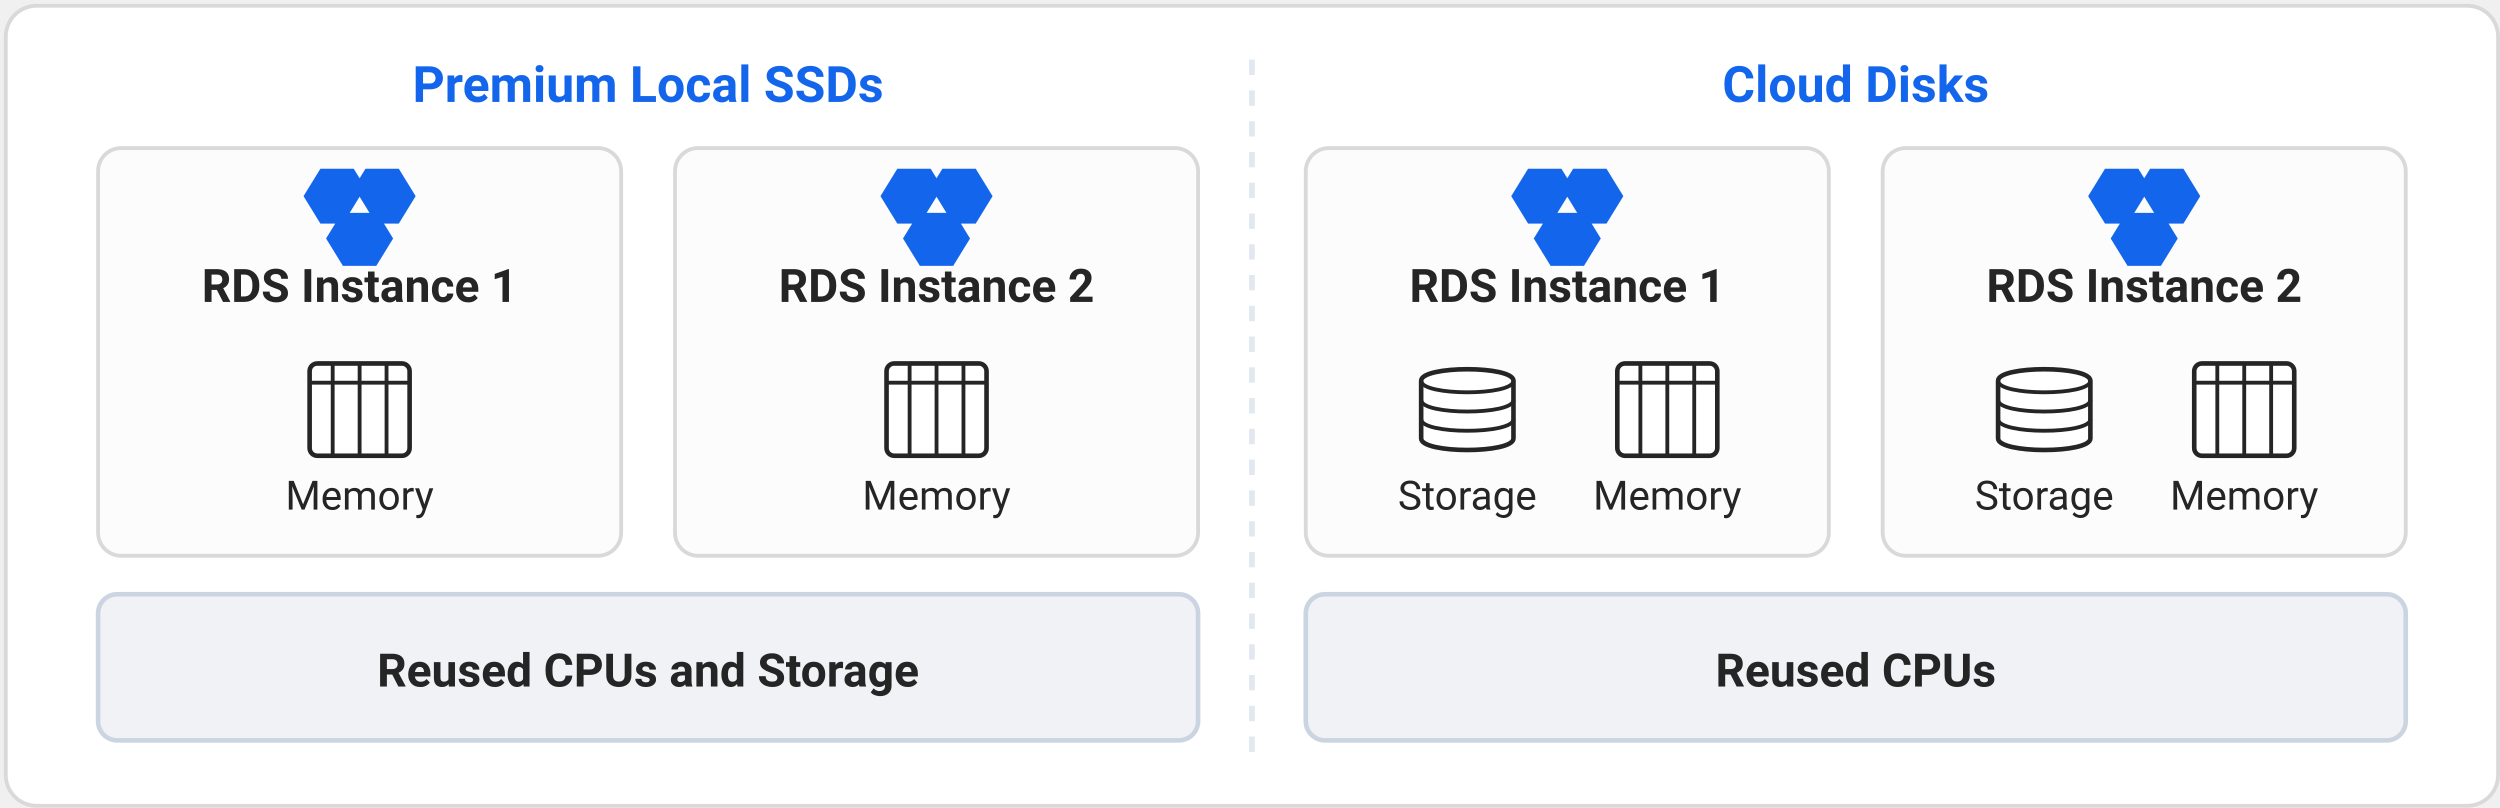
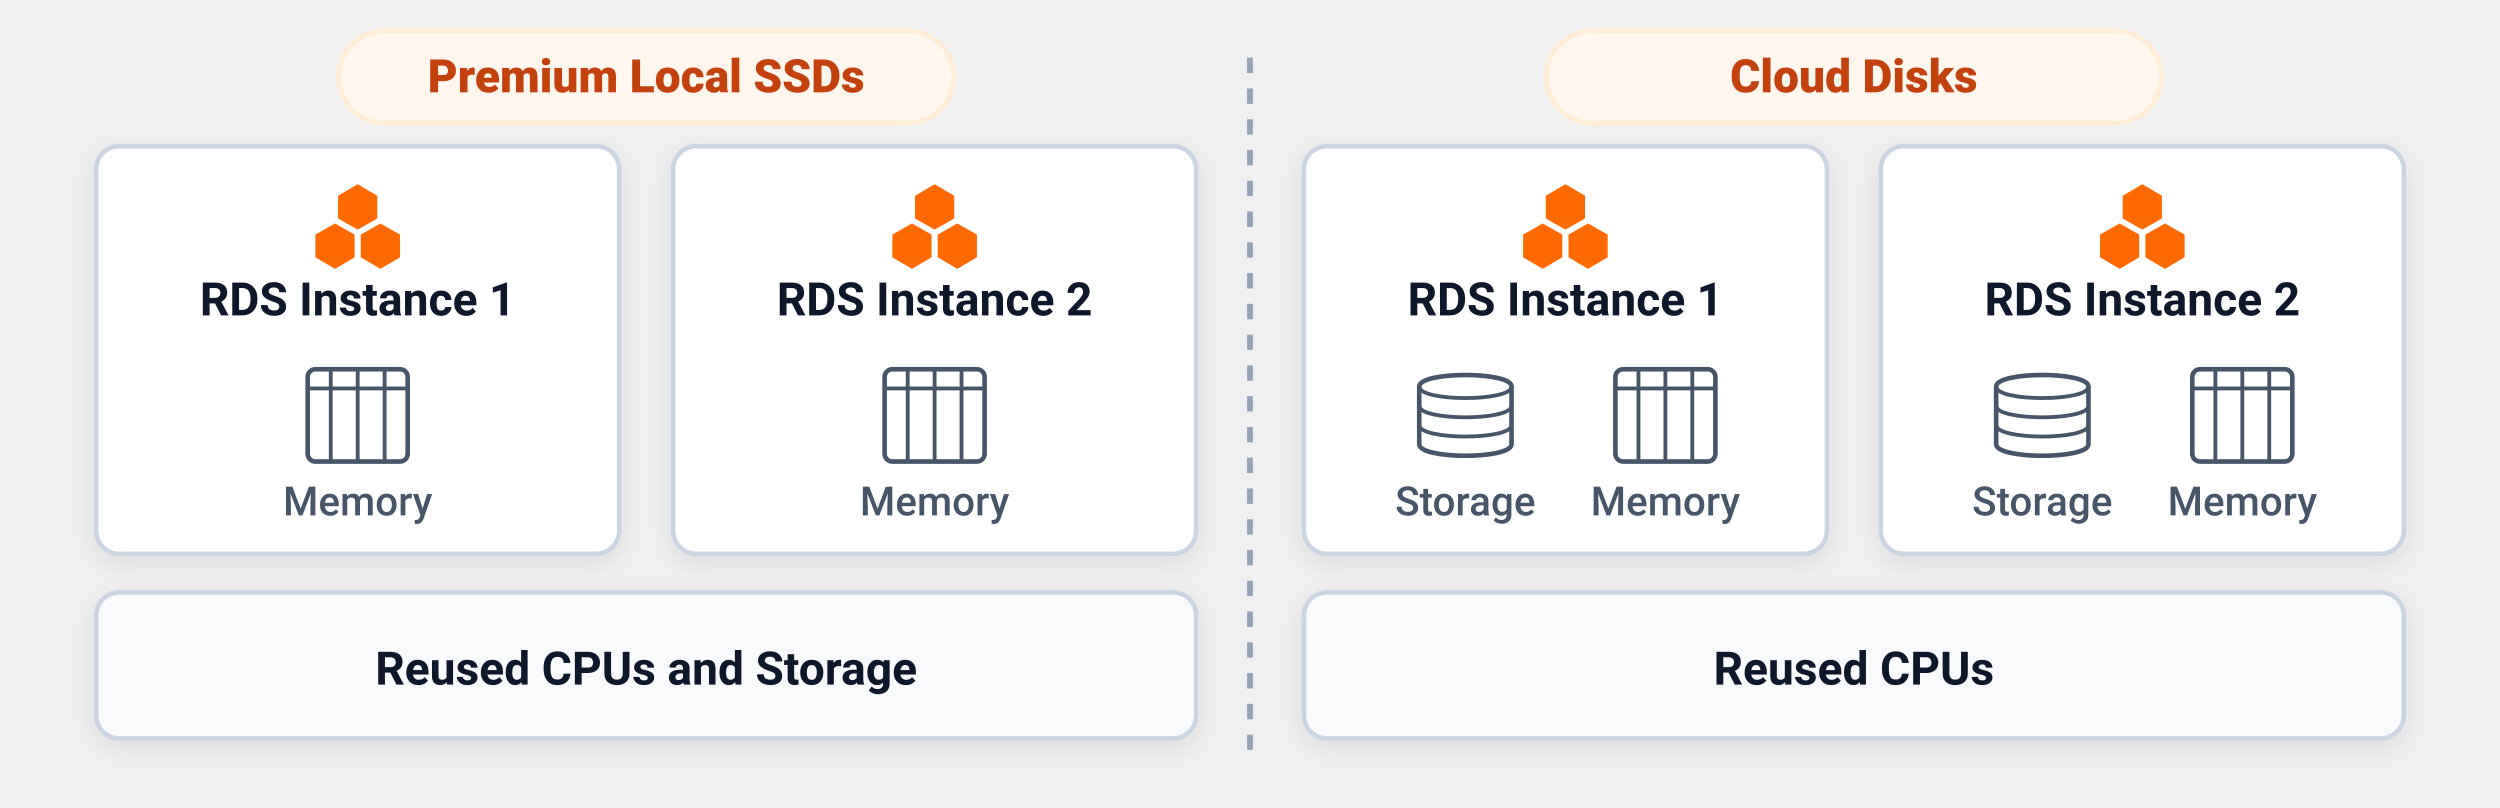
- <svg xmlns="http://www.w3.org/2000/svg" version="1.1" viewBox="0 0 650 210" width="650" height="210">
+ <svg xmlns="http://www.w3.org/2000/svg" viewBox="0 0 650 210" width="100%" height="100%">
  <defs>
+     <filter id="inst-shadow" x="-4%" y="-4%" width="108%" height="108%" filterUnits="userSpaceOnUse">
+       <feDropShadow dx="0" dy="2" stdDeviation="3" flood-color="#0f172a" flood-opacity="0.08" />
+     </filter>
    <style>
-       .text-title { font-family: PingFangSC-Regular, -apple-system, Segoe UI, Roboto, Helvetica, Arial, sans-serif; font-size: 14px; font-weight: bold; fill: #252525; }
-       .text-category { font-family: PingFangSC-Regular, -apple-system, Segoe UI, Roboto, Helvetica, Arial, sans-serif; font-size: 13px; font-weight: bold; fill: #1366ec; text-anchor: middle; }
-       .text-inst { font-family: PingFangSC-Regular, -apple-system, Segoe UI, Roboto, Helvetica, Arial, sans-serif; font-size: 12px; font-weight: 600; fill: #252525; text-anchor: middle; }
-       .text-sub { font-family: PingFangSC-Regular, -apple-system, Segoe UI, Roboto, Helvetica, Arial, sans-serif; font-size: 10.5px; fill: #252525; text-anchor: middle; }
-       .text-bar { font-family: PingFangSC-Regular, -apple-system, Segoe UI, Roboto, Helvetica, Arial, sans-serif; font-size: 12px; font-weight: bold; fill: #252525; text-anchor: middle; }
+       .text-title { font-family: system-ui, -apple-system, Segoe UI, Roboto, Helvetica, Arial, sans-serif; font-size: 14px; font-weight: bold; fill: #0f172a; }
+       .text-category { font-family: system-ui, -apple-system, Segoe UI, Roboto, Helvetica, Arial, sans-serif; font-size: 12px; font-weight: 800; fill: #c2410c; text-anchor: middle; }
+       .text-inst { font-family: system-ui, -apple-system, Segoe UI, Roboto, Helvetica, Arial, sans-serif; font-size: 12px; font-weight: 700; fill: #0f172a; text-anchor: middle; }
+       .text-sub { font-family: system-ui, -apple-system, Segoe UI, Roboto, Helvetica, Arial, sans-serif; font-size: 10.5px; fill: #475569; text-anchor: middle; font-weight: 500; }
+       .text-bar { font-family: system-ui, -apple-system, Segoe UI, Roboto, Helvetica, Arial, sans-serif; font-size: 12px; font-weight: 700; fill: #0f172a; text-anchor: middle; }
    </style>
  </defs>
-   <g transform="translate(0.5,0.5)">
-     <rect x="1" y="1" width="648" height="208" rx="8" ry="8" fill="#ffffff" stroke="#d9d9d9" pointer-events="none" />
-     <text x="168" y="26" class="text-category">Premium Local SSDs</text>
-     <rect x="25" y="38" width="136" height="106" rx="6" ry="6" fill="#fcfcfd" stroke="#d9d9d9" />
-     <path d="M 88.66 68.63 L 84.28 61.51 L 86.66 57.63 L 82.80 57.63 L 78.42 50.50 L 82.80 43.37 L 91.47 43.37 L 93.00 45.85 L 94.52 43.37 L 103.19 43.37 L 107.57 50.50 L 103.19 57.63 L 99.33 57.63 L 101.71 61.51 L 97.33 68.63 L 88.66 68.63 Z M 95.57 54.84 L 93.00 50.64 L 90.42 54.84 L 95.57 54.84 Z" fill="#1366ec" stroke="none" />
-     <text x="93" y="78" class="text-inst">RDS Instance 1</text>
+   <rect x="88" y="8" width="160" height="24" rx="12" fill="#fff7ed" stroke="#ffedd5" stroke-width="1.2" />
+   <text x="168" y="24" class="text-category">Premium Local SSDs</text>
+   <g transform="translate(25, 38)">
+     <rect width="136" height="106" rx="6" fill="#ffffff" stroke="#cbd5e1" stroke-width="1.2" filter="url(#inst-shadow)" />
    <g>
-       <rect x="80.0" y="94.0" width="26" height="24" rx="2" ry="2" fill="#ffffff" stroke="#252525" stroke-width="1.2" />
-       <path d="M 80.0 99.0 L 106.0 99.0 M 86.0 94.0 L 86.0 118.0 M 93.0 94.0 L 93.0 118.0 M 100.0 94.0 L 100.0 118.0" fill="none" stroke="#252525" stroke-width="1" />
-       <text x="93.0" y="132.0" class="text-sub">Memory</text>
+       <polygon points="73.1,18.8 68.0,21.7 62.9,18.8 62.9,12.9 68.0,9.9 73.1,12.9" fill="#ff6a00" />
+       <polygon points="67.2,28.9 62.1,31.9 57.0,28.9 57.0,23.0 62.1,20.1 67.2,23.0" fill="#ff6a00" />
+       <polygon points="79.0,28.9 73.9,31.9 68.8,28.9 68.8,23.0 73.9,20.1 79.0,23.0" fill="#ff6a00" />
    </g>
-     <rect x="175" y="38" width="136" height="106" rx="6" ry="6" fill="#fcfcfd" stroke="#d9d9d9" />
-     <path d="M 238.66 68.63 L 234.28 61.51 L 236.66 57.63 L 232.80 57.63 L 228.42 50.50 L 232.80 43.37 L 241.47 43.37 L 243.00 45.85 L 244.52 43.37 L 253.19 43.37 L 257.57 50.50 L 253.19 57.63 L 249.33 57.63 L 251.71 61.51 L 247.33 68.63 L 238.66 68.63 Z M 245.57 54.84 L 243.00 50.64 L 240.42 54.84 L 245.57 54.84 Z" fill="#1366ec" stroke="none" />
-     <text x="243" y="78" class="text-inst">RDS Instance 2</text>
+     <text x="68" y="44" class="text-inst">RDS Instance 1</text>
+     <g transform="translate(0, 0)">
+       <rect x="55.0" y="58.0" width="26" height="24" rx="2" ry="2" fill="#ffffff" stroke="#475569" stroke-width="1.2" />
+       <path d="M 55.0 63.0 L 81.0 63.0 M 61.0 58.0 L 61.0 82.0 M 68.0 58.0 L 68.0 82.0 M 75.0 58.0 L 75.0 82.0" fill="none" stroke="#475569" stroke-width="1" />
+       <text x="68.0" y="96.0" class="text-sub">Memory</text>
+     </g>
+   </g>
+   <g transform="translate(175, 38)">
+     <rect width="136" height="106" rx="6" fill="#ffffff" stroke="#cbd5e1" stroke-width="1.2" filter="url(#inst-shadow)" />
    <g>
-       <rect x="230.0" y="94.0" width="26" height="24" rx="2" ry="2" fill="#ffffff" stroke="#252525" stroke-width="1.2" />
-       <path d="M 230.0 99.0 L 256.0 99.0 M 236.0 94.0 L 236.0 118.0 M 243.0 94.0 L 243.0 118.0 M 250.0 94.0 L 250.0 118.0" fill="none" stroke="#252525" stroke-width="1" />
-       <text x="243.0" y="132.0" class="text-sub">Memory</text>
+       <polygon points="73.1,18.8 68.0,21.7 62.9,18.8 62.9,12.9 68.0,9.9 73.1,12.9" fill="#ff6a00" />
+       <polygon points="67.2,28.9 62.1,31.9 57.0,28.9 57.0,23.0 62.1,20.1 67.2,23.0" fill="#ff6a00" />
+       <polygon points="79.0,28.9 73.9,31.9 68.8,28.9 68.8,23.0 73.9,20.1 79.0,23.0" fill="#ff6a00" />
    </g>
-     <rect x="25" y="154" width="286" height="38" rx="5" ry="5" fill="#f0f2f5" stroke="#cbd5e1" stroke-width="1.2" />
-     <text x="168" y="178" class="text-bar">Reused CPUs and Storage</text>
-     <path d="M 325 15 L 325 195" fill="none" stroke="#e2e8f0" stroke-width="1.5" stroke-dasharray="4,4" />
-     <text x="482" y="26" class="text-category">Cloud Disks</text>
-     <rect x="339" y="38" width="136" height="106" rx="6" ry="6" fill="#fcfcfd" stroke="#d9d9d9" />
-     <path d="M 402.66 68.63 L 398.28 61.51 L 400.66 57.63 L 396.80 57.63 L 392.42 50.50 L 396.80 43.37 L 405.47 43.37 L 407.00 45.85 L 408.52 43.37 L 417.19 43.37 L 421.57 50.50 L 417.19 57.63 L 413.33 57.63 L 415.71 61.51 L 411.33 68.63 L 402.66 68.63 Z M 409.57 54.84 L 407.00 50.64 L 404.42 54.84 L 409.57 54.84 Z" fill="#1366ec" stroke="none" />
-     <text x="407" y="78" class="text-inst">RDS Instance 1</text>
+     <text x="68" y="44" class="text-inst">RDS Instance 2</text>
+     <g transform="translate(0, 0)">
+       <rect x="55.0" y="58.0" width="26" height="24" rx="2" ry="2" fill="#ffffff" stroke="#475569" stroke-width="1.2" />
+       <path d="M 55.0 63.0 L 81.0 63.0 M 61.0 58.0 L 61.0 82.0 M 68.0 58.0 L 68.0 82.0 M 75.0 58.0 L 75.0 82.0" fill="none" stroke="#475569" stroke-width="1" />
+       <text x="68.0" y="96.0" class="text-sub">Memory</text>
+     </g>
+   </g>
+   <rect x="25" y="154" width="286" height="38" rx="6" fill="#f8fafc" stroke="#cbd5e1" stroke-width="1.2" filter="url(#inst-shadow)" />
+   <text x="168" y="178" class="text-bar">Reused CPUs and Storage</text>
+   <path d="M 325 15 L 325 195" fill="none" stroke="#94a3b8" stroke-width="1.5" stroke-dasharray="4,4" />
+   <rect x="402" y="8" width="160" height="24" rx="12" fill="#fff7ed" stroke="#ffedd5" stroke-width="1.2" />
+   <text x="482" y="24" class="text-category">Cloud Disks</text>
+   <g transform="translate(339, 38)">
+     <rect width="136" height="106" rx="6" fill="#ffffff" stroke="#cbd5e1" stroke-width="1.2" filter="url(#inst-shadow)" />
    <g>
-       <path d="M 369.0 98.5 C 369.0 94.5 393.0 94.5 393.0 98.5 L 393.0 113.5 C 393.0 117.5 369.0 117.5 369.0 113.5 Z" fill="#ffffff" stroke="#252525" stroke-width="1.2" />
-       <path d="M 369.0 98.5 C 369.0 102.5 393.0 102.5 393.0 98.5 M 369.0 103.5 C 369.0 107.5 393.0 107.5 393.0 103.5 M 369.0 108.5 C 369.0 112.5 393.0 112.5 393.0 108.5" fill="none" stroke="#252525" stroke-width="1" />
-       <text x="381.0" y="132.0" class="text-sub">Storage</text>
+       <polygon points="73.1,18.8 68.0,21.7 62.9,18.8 62.9,12.9 68.0,9.9 73.1,12.9" fill="#ff6a00" />
+       <polygon points="67.2,28.9 62.1,31.9 57.0,28.9 57.0,23.0 62.1,20.1 67.2,23.0" fill="#ff6a00" />
+       <polygon points="79.0,28.9 73.9,31.9 68.8,28.9 68.8,23.0 73.9,20.1 79.0,23.0" fill="#ff6a00" />
    </g>
+     <text x="68" y="44" class="text-inst">RDS Instance 1</text>
+     <g transform="translate(0, 0)">
+       <path d="M 30.0 62.5 C 30.0 58.5 54.0 58.5 54.0 62.5 L 54.0 77.5 C 54.0 81.5 30.0 81.5 30.0 77.5 Z" fill="#ffffff" stroke="#475569" stroke-width="1.2" />
+       <path d="M 30.0 62.5 C 30.0 66.5 54.0 66.5 54.0 62.5 M 30.0 67.5 C 30.0 71.5 54.0 71.5 54.0 67.5 M 30.0 72.5 C 30.0 76.5 54.0 76.5 54.0 72.5" fill="none" stroke="#475569" stroke-width="1" />
+       <text x="42.0" y="96.0" class="text-sub">Storage</text>
+     </g>
+     <g transform="translate(0, 0)">
+       <rect x="81.0" y="58.0" width="26" height="24" rx="2" ry="2" fill="#ffffff" stroke="#475569" stroke-width="1.2" />
+       <path d="M 81.0 63.0 L 107.0 63.0 M 87.0 58.0 L 87.0 82.0 M 94.0 58.0 L 94.0 82.0 M 101.0 58.0 L 101.0 82.0" fill="none" stroke="#475569" stroke-width="1" />
+       <text x="94.0" y="96.0" class="text-sub">Memory</text>
+     </g>
+   </g>
+   <g transform="translate(489, 38)">
+     <rect width="136" height="106" rx="6" fill="#ffffff" stroke="#cbd5e1" stroke-width="1.2" filter="url(#inst-shadow)" />
    <g>
-       <rect x="420.0" y="94.0" width="26" height="24" rx="2" ry="2" fill="#ffffff" stroke="#252525" stroke-width="1.2" />
-       <path d="M 420.0 99.0 L 446.0 99.0 M 426.0 94.0 L 426.0 118.0 M 433.0 94.0 L 433.0 118.0 M 440.0 94.0 L 440.0 118.0" fill="none" stroke="#252525" stroke-width="1" />
-       <text x="433.0" y="132.0" class="text-sub">Memory</text>
+       <polygon points="73.1,18.8 68.0,21.7 62.9,18.8 62.9,12.9 68.0,9.9 73.1,12.9" fill="#ff6a00" />
+       <polygon points="67.2,28.9 62.1,31.9 57.0,28.9 57.0,23.0 62.1,20.1 67.2,23.0" fill="#ff6a00" />
+       <polygon points="79.0,28.9 73.9,31.9 68.8,28.9 68.8,23.0 73.9,20.1 79.0,23.0" fill="#ff6a00" />
    </g>
-     <rect x="489" y="38" width="136" height="106" rx="6" ry="6" fill="#fcfcfd" stroke="#d9d9d9" />
-     <path d="M 552.66 68.63 L 548.28 61.51 L 550.66 57.63 L 546.80 57.63 L 542.42 50.50 L 546.80 43.37 L 555.47 43.37 L 557.00 45.85 L 558.52 43.37 L 567.19 43.37 L 571.57 50.50 L 567.19 57.63 L 563.33 57.63 L 565.71 61.51 L 561.33 68.63 L 552.66 68.63 Z M 559.57 54.84 L 557.00 50.64 L 554.42 54.84 L 559.57 54.84 Z" fill="#1366ec" stroke="none" />
-     <text x="557" y="78" class="text-inst">RDS Instance 2</text>
-     <g>
-       <path d="M 519.0 98.5 C 519.0 94.5 543.0 94.5 543.0 98.5 L 543.0 113.5 C 543.0 117.5 519.0 117.5 519.0 113.5 Z" fill="#ffffff" stroke="#252525" stroke-width="1.2" />
-       <path d="M 519.0 98.5 C 519.0 102.5 543.0 102.5 543.0 98.5 M 519.0 103.5 C 519.0 107.5 543.0 107.5 543.0 103.5 M 519.0 108.5 C 519.0 112.5 543.0 112.5 543.0 108.5" fill="none" stroke="#252525" stroke-width="1" />
-       <text x="531.0" y="132.0" class="text-sub">Storage</text>
+     <text x="68" y="44" class="text-inst">RDS Instance 2</text>
+     <g transform="translate(0, 0)">
+       <path d="M 30.0 62.5 C 30.0 58.5 54.0 58.5 54.0 62.5 L 54.0 77.5 C 54.0 81.5 30.0 81.5 30.0 77.5 Z" fill="#ffffff" stroke="#475569" stroke-width="1.2" />
+       <path d="M 30.0 62.5 C 30.0 66.5 54.0 66.5 54.0 62.5 M 30.0 67.5 C 30.0 71.5 54.0 71.5 54.0 67.5 M 30.0 72.5 C 30.0 76.5 54.0 76.5 54.0 72.5" fill="none" stroke="#475569" stroke-width="1" />
+       <text x="42.0" y="96.0" class="text-sub">Storage</text>
    </g>
-     <g>
-       <rect x="570.0" y="94.0" width="26" height="24" rx="2" ry="2" fill="#ffffff" stroke="#252525" stroke-width="1.2" />
-       <path d="M 570.0 99.0 L 596.0 99.0 M 576.0 94.0 L 576.0 118.0 M 583.0 94.0 L 583.0 118.0 M 590.0 94.0 L 590.0 118.0" fill="none" stroke="#252525" stroke-width="1" />
-       <text x="583.0" y="132.0" class="text-sub">Memory</text>
+     <g transform="translate(0, 0)">
+       <rect x="81.0" y="58.0" width="26" height="24" rx="2" ry="2" fill="#ffffff" stroke="#475569" stroke-width="1.2" />
+       <path d="M 81.0 63.0 L 107.0 63.0 M 87.0 58.0 L 87.0 82.0 M 94.0 58.0 L 94.0 82.0 M 101.0 58.0 L 101.0 82.0" fill="none" stroke="#475569" stroke-width="1" />
+       <text x="94.0" y="96.0" class="text-sub">Memory</text>
    </g>
-     <rect x="339" y="154" width="286" height="38" rx="5" ry="5" fill="#f0f2f5" stroke="#cbd5e1" stroke-width="1.2" />
-     <text x="482" y="178" class="text-bar">Reused CPUs</text>
  </g>
+   <rect x="339" y="154" width="286" height="38" rx="6" fill="#f8fafc" stroke="#cbd5e1" stroke-width="1.2" filter="url(#inst-shadow)" />
+   <text x="482" y="178" class="text-bar">Reused CPUs</text>
</svg>
